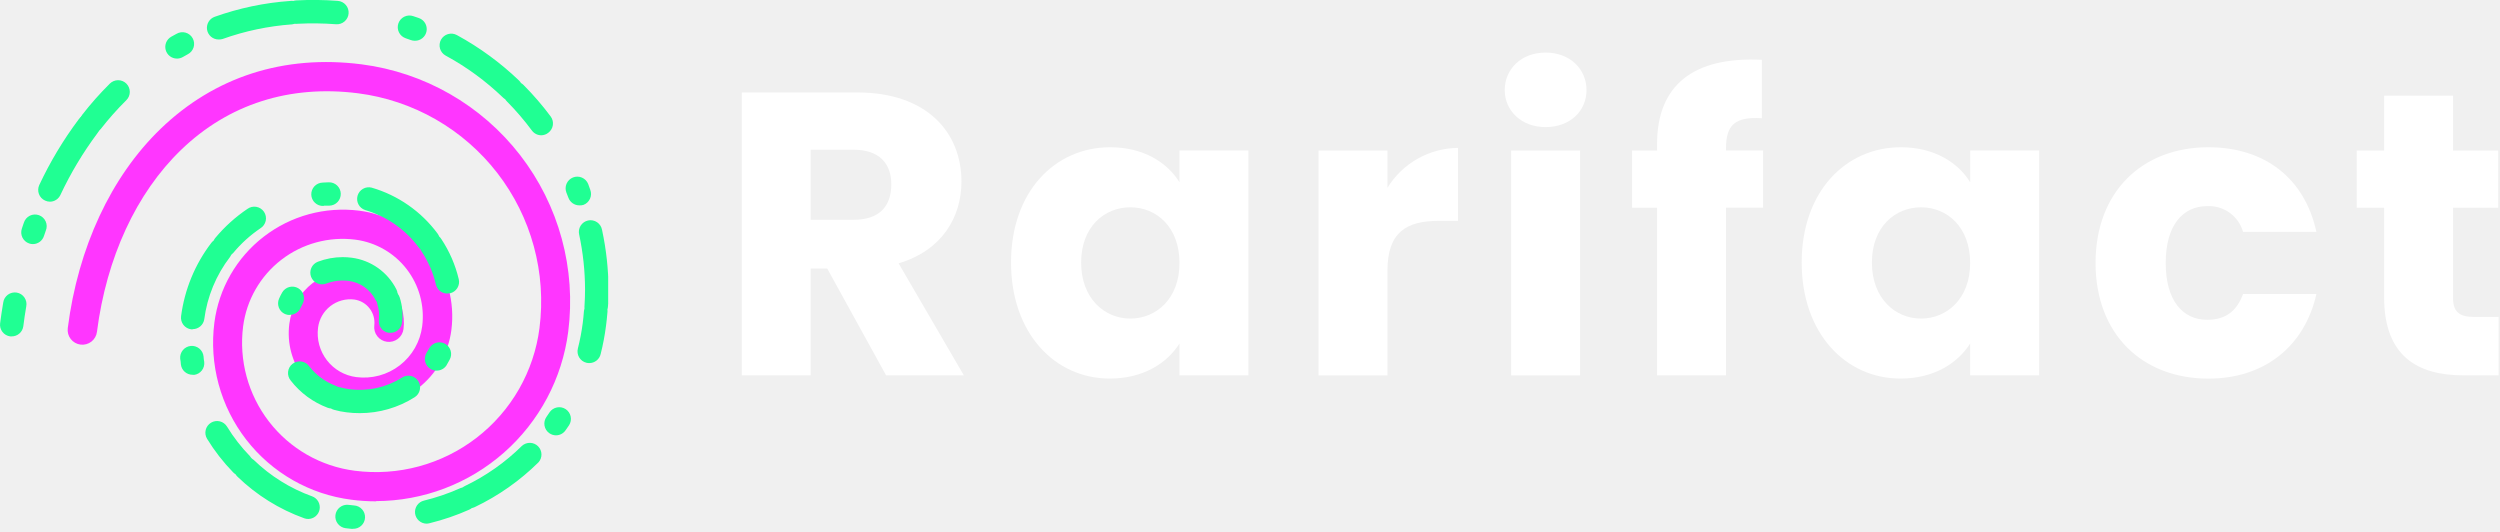
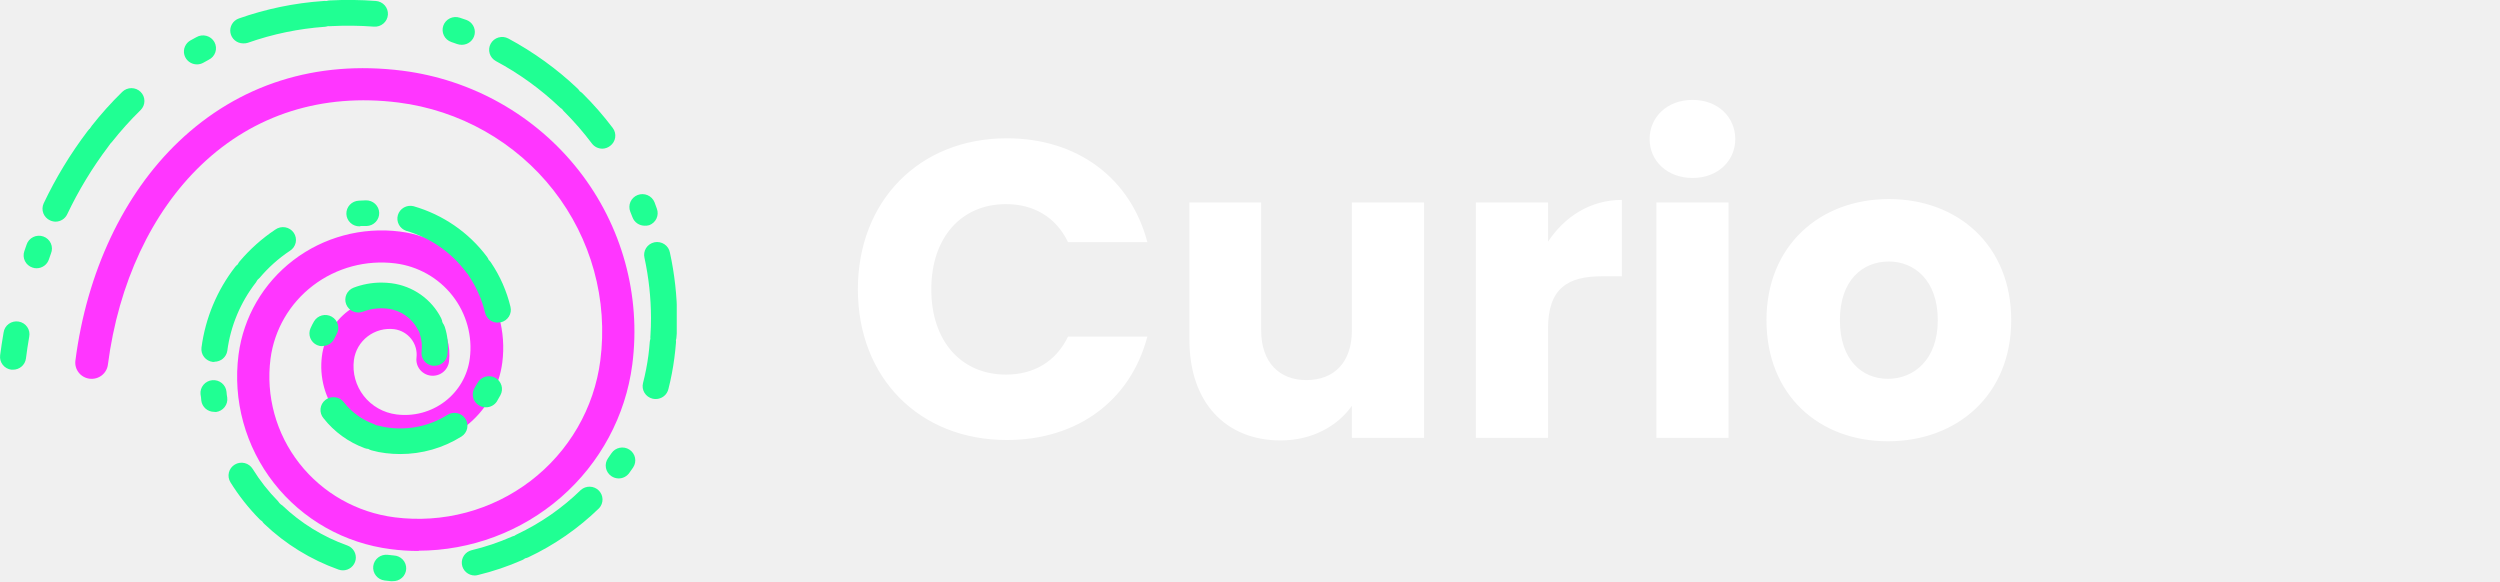
- <svg xmlns="http://www.w3.org/2000/svg" width="428" height="91" viewBox="0 0 428 91" fill="none">
-   <g clip-path="url(#clip0_115_19)">
-     <path d="M146.8 15.83C158.67 15.83 164.6 22.66 164.6 31.08C164.6 37.15 161.29 42.88 153.84 45.08L165.01 64.26H151.7L141.62 45.97H138.79V64.26H127V15.83H146.8ZM146.11 25.63H138.79V37.63H146.11C150.52 37.63 152.59 35.36 152.59 31.56C152.59 27.97 150.52 25.63 146.11 25.63V25.63Z" fill="white" />
-     <path d="M190.06 25.21C195.79 25.21 199.86 27.84 201.93 31.21V25.76H213.73V64.26H201.93V58.81C199.79 62.19 195.72 64.81 189.99 64.81C180.61 64.81 173.09 57.08 173.09 44.94C173.09 32.8 180.61 25.21 190.06 25.21ZM193.51 35.49C189.09 35.49 185.09 38.81 185.09 44.95C185.09 51.09 189.09 54.54 193.51 54.54C197.93 54.54 201.93 51.16 201.93 45.02C201.93 38.88 198 35.49 193.51 35.49Z" fill="white" />
-     <path d="M237.53 64.27H225.73V25.77H237.53V32.15C238.802 30.083 240.577 28.372 242.689 27.178C244.802 25.983 247.183 25.344 249.61 25.32V37.81H246.36C240.77 37.81 237.53 39.74 237.53 46.37V64.27Z" fill="white" />
-     <path d="M257.61 15.42C257.61 11.83 260.44 9 264.61 9C268.78 9 271.61 11.83 271.61 15.42C271.61 19.01 268.78 21.76 264.61 21.76C260.44 21.76 257.61 18.94 257.61 15.42ZM258.71 25.77H270.51V64.27H258.71V25.77Z" fill="white" />
-     <path d="M283.69 35.56H279.41V25.77H283.69V24.66C283.69 14.59 289.9 9.66 301.63 10.24V20.24C297.08 19.96 295.49 21.34 295.49 25.41V25.76H301.84V35.55H295.49V64.26H283.69V35.56Z" fill="white" />
-     <path d="M325.43 25.21C331.16 25.21 335.23 27.84 337.3 31.21V25.76H349.1V64.26H337.29V58.81C335.15 62.19 331.08 64.81 325.36 64.81C315.97 64.81 308.45 57.08 308.45 44.94C308.45 32.8 315.98 25.21 325.43 25.21ZM328.88 35.49C324.47 35.49 320.47 38.81 320.47 44.95C320.47 51.09 324.47 54.54 328.88 54.54C333.29 54.54 337.29 51.15 337.29 45.02C337.29 38.89 333.37 35.49 328.88 35.49Z" fill="white" />
-     <path d="M378.08 25.21C387.74 25.21 394.57 30.53 396.57 39.7H384.01C383.636 38.379 382.826 37.224 381.71 36.422C380.595 35.621 379.241 35.222 377.87 35.29C373.66 35.29 370.77 38.6 370.77 45.02C370.77 51.44 373.66 54.75 377.87 54.75C381.12 54.75 382.98 53.16 384.01 50.33H396.57C394.57 59.23 387.74 64.82 378.08 64.82C366.76 64.82 358.76 57.23 358.76 45.02C358.76 32.81 366.76 25.21 378.08 25.21Z" fill="white" />
-     <path d="M408.16 35.56H403.47V25.77H408.16V16.38H419.96V25.77H427.69V35.56H419.96V51.02C419.96 53.3 420.96 54.26 423.55 54.26H427.76V64.26H421.76C413.76 64.26 408.16 60.88 408.16 50.87V35.56Z" fill="white" />
-   </g>
-   <g clip-path="url(#clip1_115_19)">
-     <path d="M64.42 85.83C62.989 85.831 61.559 85.737 60.14 85.55C56.611 85.099 53.205 83.958 50.116 82.191C47.028 80.423 44.318 78.065 42.142 75.251C39.965 72.436 38.364 69.22 37.43 65.787C36.497 62.353 36.248 58.769 36.7 55.24C37.456 49.411 40.492 44.12 45.142 40.526C49.793 36.933 55.679 35.33 61.51 36.07C66.305 36.688 70.658 39.184 73.614 43.008C76.571 46.833 77.889 51.674 77.28 56.47C77.029 58.436 76.394 60.333 75.41 62.052C74.426 63.772 73.112 65.281 71.545 66.493C69.977 67.705 68.186 68.596 66.273 69.116C64.361 69.635 62.365 69.772 60.4 69.52C58.763 69.311 57.183 68.782 55.75 67.962C54.318 67.143 53.06 66.049 52.051 64.743C51.041 63.437 50.299 61.945 49.867 60.352C49.434 58.76 49.32 57.097 49.53 55.46C49.705 54.085 50.15 52.758 50.839 51.554C51.527 50.351 52.446 49.295 53.543 48.447C54.64 47.599 55.893 46.976 57.231 46.613C58.569 46.249 59.965 46.153 61.34 46.33C63.686 46.644 65.814 47.87 67.262 49.742C68.711 51.613 69.364 53.98 69.08 56.33C69.039 56.658 68.933 56.975 68.769 57.263C68.605 57.55 68.386 57.803 68.125 58.005C67.864 58.208 67.565 58.358 67.246 58.445C66.927 58.533 66.593 58.556 66.265 58.515C65.937 58.474 65.62 58.368 65.332 58.204C65.045 58.04 64.793 57.821 64.59 57.56C64.387 57.299 64.237 57 64.15 56.681C64.062 56.361 64.039 56.028 64.08 55.7C64.2 54.663 63.909 53.62 63.27 52.794C62.631 51.968 61.694 51.425 60.66 51.28C59.2 51.099 57.727 51.503 56.563 52.404C55.399 53.305 54.64 54.63 54.45 56.09C54.324 57.076 54.393 58.078 54.654 59.037C54.915 59.997 55.362 60.895 55.971 61.682C56.579 62.468 57.336 63.127 58.199 63.621C59.062 64.115 60.014 64.434 61 64.56C62.314 64.73 63.648 64.638 64.926 64.292C66.204 63.945 67.401 63.35 68.449 62.54C69.497 61.73 70.374 60.721 71.032 59.572C71.689 58.422 72.113 57.154 72.28 55.84C72.722 52.358 71.765 48.843 69.618 46.067C67.471 43.29 64.311 41.479 60.83 41.03C56.315 40.458 51.756 41.7 48.155 44.483C44.554 47.267 42.204 51.366 41.62 55.88C40.881 61.69 42.478 67.556 46.061 72.19C49.645 76.823 54.92 79.844 60.73 80.59C64.411 81.065 68.15 80.811 71.733 79.84C75.316 78.869 78.672 77.201 81.61 74.932C84.548 72.663 87.009 69.838 88.854 66.616C90.698 63.395 91.89 59.842 92.36 56.16C92.959 51.481 92.63 46.73 91.393 42.178C90.156 37.626 88.034 33.362 85.149 29.63C82.264 25.898 78.672 22.771 74.578 20.427C70.484 18.083 65.969 16.569 61.29 15.97C49.59 14.48 39.11 17.83 31 25.66C23.33 33.06 18.22 44.13 16.6 56.81C16.559 57.138 16.453 57.455 16.289 57.743C16.125 58.03 15.906 58.283 15.645 58.486C15.384 58.688 15.085 58.838 14.766 58.925C14.447 59.013 14.113 59.036 13.785 58.995C13.457 58.954 13.14 58.848 12.852 58.684C12.565 58.52 12.312 58.301 12.11 58.04C11.907 57.779 11.757 57.48 11.67 57.161C11.582 56.842 11.559 56.508 11.6 56.18C13.36 42.37 19.01 30.25 27.48 22.07C36.73 13.14 48.62 9.32 61.88 11.01C72.644 12.389 82.42 17.986 89.058 26.571C95.697 35.156 98.654 46.025 97.28 56.79C96.247 64.792 92.34 72.145 86.287 77.481C80.234 82.816 72.449 85.769 64.38 85.79L64.42 85.83Z" fill="#FF36FF" />
-     <path d="M2.01 57.59H1.75C1.489 57.557 1.238 57.472 1.01 57.342C0.782 57.211 0.581 57.037 0.421 56.829C0.26 56.621 0.142 56.383 0.073 56.129C0.004 55.876 -0.014 55.611 0.02 55.35C0.17 54.17 0.35 52.97 0.55 51.81C0.584 51.542 0.672 51.285 0.808 51.052C0.945 50.819 1.127 50.617 1.343 50.456C1.56 50.296 1.807 50.181 2.069 50.118C2.331 50.055 2.604 50.046 2.869 50.092C3.135 50.137 3.389 50.235 3.616 50.381C3.843 50.527 4.038 50.717 4.189 50.94C4.34 51.163 4.445 51.415 4.497 51.679C4.549 51.944 4.546 52.216 4.49 52.48C4.3 53.59 4.13 54.73 3.99 55.86C3.925 56.339 3.688 56.778 3.324 57.096C2.96 57.414 2.494 57.59 2.01 57.59Z" fill="#20FF93" />
-     <path d="M5.64 41.79C5.418 41.793 5.198 41.756 4.99 41.68C4.741 41.596 4.511 41.463 4.314 41.289C4.116 41.116 3.954 40.905 3.838 40.669C3.722 40.433 3.654 40.177 3.637 39.914C3.62 39.652 3.655 39.389 3.74 39.14C3.85 38.82 3.96 38.51 4.08 38.14C4.159 37.881 4.289 37.64 4.464 37.433C4.639 37.225 4.854 37.056 5.096 36.934C5.338 36.812 5.602 36.741 5.873 36.725C6.143 36.708 6.414 36.747 6.67 36.839C6.925 36.93 7.159 37.073 7.357 37.258C7.555 37.442 7.714 37.665 7.823 37.913C7.933 38.161 7.991 38.429 7.994 38.7C7.997 38.971 7.944 39.24 7.84 39.49L7.53 40.39C7.403 40.793 7.152 41.146 6.813 41.397C6.473 41.649 6.063 41.786 5.64 41.79V41.79ZM8.57 34.53C8.276 34.53 7.986 34.465 7.72 34.34C7.479 34.232 7.261 34.077 7.08 33.885C6.899 33.692 6.758 33.466 6.665 33.218C6.572 32.971 6.529 32.708 6.539 32.444C6.548 32.18 6.61 31.92 6.72 31.68C8.581 27.71 10.843 23.94 13.47 20.43C13.62 20.202 13.816 20.006 14.044 19.857C14.273 19.707 14.529 19.605 14.799 19.558C15.068 19.512 15.344 19.521 15.61 19.585C15.875 19.649 16.125 19.767 16.343 19.931C16.562 20.095 16.744 20.302 16.879 20.54C17.015 20.777 17.099 21.04 17.129 21.312C17.159 21.584 17.133 21.858 17.052 22.119C16.971 22.381 16.838 22.622 16.66 22.83C14.203 26.124 12.085 29.659 10.34 33.38C10.182 33.718 9.932 34.004 9.619 34.208C9.306 34.411 8.943 34.522 8.57 34.53Z" fill="#20FF93" />
-     <path d="M60.4 90.54H60.18L59.18 90.43C58.65 90.365 58.167 90.092 57.838 89.671C57.508 89.25 57.36 88.715 57.425 88.185C57.49 87.654 57.763 87.172 58.184 86.843C58.605 86.513 59.14 86.365 59.67 86.43L60.59 86.53C61.12 86.555 61.619 86.79 61.977 87.183C62.334 87.576 62.52 88.094 62.495 88.625C62.47 89.155 62.235 89.654 61.842 90.011C61.449 90.369 60.931 90.555 60.4 90.53V90.54ZM73.03 89.65C72.543 89.646 72.075 89.465 71.712 89.14C71.35 88.816 71.118 88.37 71.06 87.887C71.003 87.404 71.123 86.916 71.399 86.515C71.675 86.115 72.088 85.828 72.56 85.71C74.665 85.199 76.72 84.499 78.7 83.62C78.84 83.551 78.987 83.5 79.14 83.47C79.265 83.376 79.399 83.296 79.54 83.23C83.175 81.493 86.494 79.161 89.36 76.33C89.741 75.986 90.24 75.802 90.753 75.815C91.266 75.829 91.755 76.039 92.117 76.403C92.48 76.766 92.688 77.255 92.7 77.769C92.712 78.282 92.525 78.78 92.18 79.16C88.996 82.304 85.308 84.893 81.27 86.82C81.113 86.891 80.949 86.945 80.78 86.98C80.646 87.089 80.498 87.179 80.34 87.25C78.141 88.229 75.859 89.008 73.52 89.58C73.36 89.624 73.196 89.647 73.03 89.65V89.65ZM52.77 88.85C52.538 88.848 52.309 88.808 52.09 88.73C47.819 87.193 43.923 84.766 40.66 81.61C40.531 81.49 40.42 81.352 40.33 81.2C40.18 81.107 40.043 80.997 39.92 80.87C38.221 79.126 36.721 77.197 35.45 75.12C35.174 74.666 35.09 74.122 35.216 73.606C35.341 73.091 35.667 72.646 36.12 72.37C36.574 72.094 37.118 72.01 37.634 72.135C38.15 72.261 38.594 72.587 38.87 73.04C39.984 74.865 41.299 76.558 42.79 78.09C42.947 78.353 43.167 78.573 43.43 78.73C46.284 81.495 49.693 83.621 53.43 84.97C53.872 85.13 54.243 85.441 54.479 85.848C54.714 86.255 54.799 86.732 54.718 87.195C54.637 87.658 54.395 88.078 54.035 88.381C53.675 88.683 53.22 88.849 52.75 88.85H52.77ZM95.18 74.53C94.771 74.526 94.373 74.397 94.04 74.16C93.607 73.856 93.313 73.392 93.221 72.871C93.129 72.35 93.248 71.814 93.55 71.38L94.07 70.61C94.363 70.167 94.82 69.859 95.341 69.753C95.861 69.647 96.402 69.752 96.845 70.045C97.288 70.338 97.596 70.795 97.702 71.316C97.808 71.836 97.703 72.377 97.41 72.82C97.22 73.11 97.02 73.39 96.82 73.67C96.636 73.935 96.391 74.151 96.106 74.301C95.82 74.451 95.503 74.529 95.18 74.53V74.53ZM61.58 70.73C60.828 70.733 60.076 70.686 59.33 70.59C58.603 70.504 57.884 70.36 57.18 70.16C56.996 70.11 56.821 70.033 56.66 69.93C56.468 69.92 56.279 69.879 56.1 69.81C53.603 68.877 51.414 67.267 49.78 65.16C49.606 64.954 49.475 64.716 49.395 64.459C49.316 64.201 49.289 63.93 49.316 63.662C49.344 63.394 49.425 63.135 49.555 62.899C49.686 62.663 49.862 62.456 50.075 62.29C50.287 62.124 50.531 62.003 50.791 61.934C51.051 61.865 51.323 61.849 51.59 61.887C51.856 61.925 52.113 62.017 52.343 62.157C52.573 62.296 52.773 62.481 52.93 62.7C54.113 64.226 55.7 65.389 57.51 66.06C57.638 66.11 57.762 66.17 57.88 66.24C58.019 66.253 58.156 66.28 58.29 66.32C58.798 66.465 59.316 66.568 59.84 66.63C62.982 67.039 66.167 66.331 68.84 64.63C69.287 64.344 69.829 64.246 70.348 64.36C70.867 64.473 71.319 64.788 71.605 65.235C71.892 65.682 71.989 66.224 71.875 66.743C71.762 67.261 71.447 67.713 71 68C68.184 69.788 64.916 70.735 61.58 70.73ZM32.97 64.16C32.48 64.164 32.006 63.988 31.637 63.665C31.269 63.343 31.031 62.896 30.97 62.41C30.97 62.07 30.89 61.72 30.85 61.41C30.801 60.88 30.965 60.351 31.305 59.942C31.645 59.532 32.135 59.274 32.665 59.225C33.196 59.176 33.724 59.34 34.133 59.68C34.543 60.02 34.801 60.51 34.85 61.04C34.85 61.34 34.92 61.64 34.96 61.94C34.994 62.201 34.976 62.465 34.907 62.719C34.838 62.973 34.72 63.211 34.559 63.419C34.399 63.627 34.199 63.801 33.971 63.932C33.742 64.062 33.491 64.147 33.23 64.18L32.97 64.16ZM74.73 63.45C74.355 63.448 73.987 63.341 73.67 63.14C73.447 63 73.254 62.818 73.102 62.604C72.95 62.389 72.841 62.147 72.783 61.891C72.724 61.634 72.717 61.369 72.761 61.11C72.805 60.85 72.9 60.602 73.04 60.38C73.19 60.14 73.33 59.9 73.47 59.65C73.596 59.419 73.765 59.215 73.97 59.049C74.174 58.884 74.409 58.76 74.661 58.685C74.913 58.61 75.177 58.586 75.439 58.614C75.7 58.641 75.954 58.719 76.185 58.845C76.416 58.97 76.62 59.14 76.786 59.344C76.951 59.549 77.075 59.784 77.15 60.036C77.225 60.288 77.249 60.552 77.222 60.814C77.194 61.075 77.115 61.329 76.99 61.56C76.81 61.88 76.62 62.2 76.43 62.56C76.244 62.839 75.991 63.067 75.694 63.222C75.397 63.378 75.065 63.456 74.73 63.45ZM100.87 62.16C100.705 62.16 100.54 62.14 100.38 62.1C100.125 62.036 99.886 61.922 99.675 61.765C99.464 61.608 99.286 61.411 99.151 61.185C99.017 60.96 98.928 60.71 98.89 60.45C98.852 60.19 98.866 59.925 98.93 59.67C99.293 58.245 99.57 56.799 99.76 55.34C99.847 54.673 99.917 53.973 99.97 53.24C99.988 53.084 100.022 52.93 100.07 52.78C100.05 52.624 100.05 52.466 100.07 52.31C100.13 51.38 100.16 50.44 100.16 49.51C100.148 46.377 99.813 43.254 99.16 40.19C99.094 39.929 99.082 39.658 99.123 39.392C99.165 39.126 99.26 38.871 99.402 38.643C99.544 38.415 99.731 38.218 99.951 38.063C100.172 37.909 100.421 37.8 100.684 37.744C100.947 37.688 101.219 37.686 101.483 37.738C101.747 37.789 101.998 37.894 102.221 38.045C102.443 38.196 102.634 38.39 102.779 38.616C102.925 38.842 103.024 39.095 103.07 39.36C103.788 42.686 104.16 46.077 104.18 49.48C104.18 50.48 104.18 51.48 104.08 52.48C104.071 52.653 104.041 52.824 103.99 52.99C104.015 53.159 104.015 53.331 103.99 53.5C103.93 54.26 103.85 55.02 103.75 55.78C103.543 57.4 103.239 59.006 102.84 60.59C102.742 61.038 102.492 61.438 102.133 61.724C101.775 62.01 101.329 62.164 100.87 62.16V62.16ZM32.99 56.38H32.73C32.469 56.347 32.218 56.262 31.99 56.132C31.762 56.001 31.561 55.827 31.401 55.619C31.24 55.41 31.122 55.173 31.053 54.919C30.985 54.665 30.966 54.401 31 54.14C31.598 49.559 33.391 45.217 36.2 41.55C36.312 41.412 36.439 41.288 36.58 41.18C36.654 41.013 36.752 40.858 36.87 40.72C38.455 38.821 40.3 37.154 42.35 35.77C42.567 35.61 42.814 35.495 43.076 35.433C43.338 35.371 43.61 35.363 43.876 35.408C44.142 35.454 44.395 35.553 44.622 35.699C44.848 35.845 45.043 36.035 45.194 36.259C45.345 36.482 45.449 36.733 45.501 36.998C45.552 37.262 45.549 37.534 45.493 37.798C45.437 38.061 45.328 38.311 45.172 38.531C45.017 38.751 44.819 38.938 44.59 39.08C42.848 40.256 41.283 41.673 39.94 43.29C39.84 43.403 39.73 43.507 39.61 43.6C39.545 43.736 39.468 43.867 39.38 43.99C36.996 47.096 35.475 50.777 34.97 54.66C34.896 55.132 34.656 55.561 34.293 55.871C33.93 56.181 33.468 56.351 32.99 56.35V56.38ZM49.59 53.93C49.311 53.93 49.035 53.873 48.78 53.76C48.298 53.542 47.922 53.141 47.735 52.647C47.547 52.152 47.564 51.603 47.78 51.12C47.937 50.76 48.114 50.41 48.31 50.07C48.441 49.842 48.616 49.642 48.825 49.482C49.033 49.322 49.271 49.204 49.525 49.136C49.779 49.068 50.044 49.05 50.305 49.084C50.566 49.118 50.817 49.204 51.045 49.335C51.273 49.466 51.473 49.641 51.633 49.85C51.793 50.058 51.911 50.296 51.979 50.55C52.047 50.804 52.065 51.069 52.031 51.33C51.997 51.591 51.911 51.842 51.78 52.07C51.66 52.29 51.54 52.53 51.43 52.77C51.264 53.115 51.002 53.404 50.676 53.605C50.35 53.805 49.973 53.907 49.59 53.9V53.93ZM66.08 52.45C65.709 52.451 65.345 52.348 65.029 52.154C64.713 51.96 64.457 51.681 64.29 51.35C63.85 50.473 63.202 49.717 62.401 49.148C61.601 48.58 60.673 48.216 59.7 48.09C58.398 47.921 57.075 48.079 55.85 48.55C55.605 48.645 55.343 48.69 55.08 48.683C54.817 48.676 54.557 48.618 54.317 48.511C54.077 48.405 53.859 48.252 53.678 48.061C53.497 47.87 53.355 47.645 53.26 47.4C53.166 47.154 53.12 46.893 53.127 46.63C53.134 46.367 53.192 46.107 53.299 45.867C53.406 45.626 53.559 45.409 53.749 45.228C53.94 45.047 54.164 44.904 54.41 44.81C55.774 44.289 57.221 44.021 58.68 44.02C59.192 44.023 59.703 44.056 60.21 44.12C61.835 44.33 63.383 44.936 64.719 45.884C66.054 46.833 67.137 48.095 67.87 49.56C68.106 50.035 68.144 50.584 67.975 51.086C67.806 51.589 67.445 52.004 66.97 52.24C66.692 52.371 66.387 52.432 66.08 52.42V52.45ZM76.63 50.26C76.171 50.272 75.721 50.126 75.356 49.845C74.992 49.565 74.736 49.167 74.63 48.72C74.161 46.718 73.342 44.816 72.21 43.1C72.121 42.981 72.05 42.85 72 42.71C71.888 42.612 71.787 42.501 71.7 42.38C69.422 39.292 66.193 37.037 62.51 35.96C62.019 35.798 61.609 35.451 61.368 34.994C61.126 34.536 61.072 34.002 61.215 33.505C61.359 33.008 61.69 32.586 62.138 32.328C62.587 32.069 63.118 31.995 63.62 32.12C68.153 33.44 72.126 36.212 74.93 40.01C75.036 40.159 75.124 40.32 75.19 40.49C75.325 40.61 75.442 40.748 75.54 40.9C76.94 43.005 77.956 45.341 78.54 47.8C78.601 48.056 78.611 48.322 78.569 48.581C78.527 48.841 78.434 49.09 78.296 49.314C78.157 49.538 77.976 49.733 77.762 49.886C77.548 50.04 77.306 50.15 77.05 50.21C76.911 50.228 76.77 50.235 76.63 50.23V50.26ZM55.36 35.26C55.097 35.269 54.836 35.227 54.589 35.135C54.343 35.042 54.118 34.903 53.925 34.724C53.733 34.544 53.578 34.329 53.469 34.09C53.36 33.851 53.299 33.593 53.29 33.33C53.281 33.067 53.324 32.805 53.416 32.559C53.508 32.313 53.647 32.087 53.826 31.895C54.006 31.703 54.221 31.548 54.46 31.439C54.699 31.33 54.958 31.269 55.22 31.26L56.28 31.21C56.543 31.202 56.804 31.246 57.05 31.339C57.296 31.433 57.521 31.573 57.712 31.753C57.903 31.933 58.057 32.15 58.165 32.389C58.273 32.629 58.332 32.887 58.34 33.15C58.348 33.413 58.304 33.674 58.211 33.92C58.118 34.166 57.977 34.391 57.797 34.582C57.617 34.773 57.401 34.927 57.161 35.035C56.921 35.142 56.663 35.202 56.4 35.21H55.5L55.36 35.26ZM99.18 35.16C98.772 35.158 98.374 35.032 98.04 34.798C97.706 34.564 97.451 34.233 97.31 33.85C97.2 33.56 97.09 33.27 96.97 32.98C96.775 32.485 96.785 31.933 96.997 31.446C97.209 30.958 97.606 30.575 98.1 30.38C98.595 30.185 99.147 30.195 99.634 30.407C100.122 30.618 100.505 31.015 100.7 31.51L101.06 32.51C101.244 33.007 101.224 33.557 101.002 34.039C100.781 34.521 100.377 34.896 99.88 35.08C99.653 35.145 99.416 35.172 99.18 35.16V35.16ZM92.67 23.16C92.36 23.16 92.053 23.088 91.776 22.949C91.498 22.81 91.256 22.608 91.07 22.36C89.761 20.593 88.328 18.922 86.78 17.36C86.663 17.247 86.562 17.12 86.48 16.98C86.344 16.905 86.22 16.81 86.11 16.7C83.177 13.878 79.877 11.463 76.3 9.52C76.069 9.395 75.865 9.225 75.699 9.021C75.534 8.816 75.41 8.581 75.335 8.329C75.261 8.077 75.236 7.813 75.264 7.551C75.291 7.29 75.37 7.036 75.495 6.805C75.621 6.574 75.79 6.37 75.995 6.204C76.199 6.039 76.434 5.915 76.686 5.84C76.938 5.765 77.202 5.741 77.464 5.768C77.725 5.796 77.979 5.875 78.21 6C82.098 8.117 85.687 10.744 88.88 13.81C89.004 13.933 89.111 14.07 89.2 14.22C89.35 14.305 89.487 14.409 89.61 14.53C91.29 16.217 92.847 18.021 94.27 19.93C94.428 20.14 94.542 20.379 94.608 20.634C94.673 20.888 94.687 21.153 94.65 21.413C94.613 21.673 94.525 21.923 94.391 22.149C94.257 22.375 94.08 22.572 93.87 22.73C93.539 22.992 93.133 23.143 92.71 23.16H92.67ZM15.67 22.85C15.225 22.851 14.792 22.703 14.44 22.43C14.233 22.268 14.06 22.067 13.931 21.838C13.802 21.609 13.719 21.356 13.688 21.095C13.656 20.834 13.676 20.57 13.747 20.317C13.818 20.064 13.938 19.827 14.1 19.62C15.553 17.75 17.127 15.976 18.81 14.31C18.997 14.125 19.218 13.978 19.461 13.879C19.704 13.779 19.964 13.728 20.227 13.729C20.49 13.73 20.75 13.782 20.992 13.884C21.235 13.985 21.455 14.133 21.64 14.32C21.825 14.506 21.972 14.728 22.072 14.971C22.171 15.214 22.222 15.474 22.221 15.737C22.22 16 22.168 16.26 22.066 16.502C21.965 16.745 21.817 16.965 21.63 17.15C20.067 18.699 18.604 20.345 17.25 22.08C17.066 22.316 16.831 22.508 16.563 22.641C16.294 22.775 16 22.846 15.7 22.85H15.67ZM30.31 10.03C29.867 10.033 29.436 9.889 29.084 9.621C28.732 9.352 28.478 8.974 28.364 8.547C28.25 8.119 28.28 7.665 28.452 7.257C28.623 6.848 28.925 6.508 29.31 6.29L30.2 5.8C30.431 5.66 30.689 5.569 30.956 5.532C31.224 5.494 31.496 5.511 31.757 5.582C32.017 5.653 32.261 5.775 32.473 5.943C32.685 6.11 32.861 6.319 32.99 6.556C33.119 6.794 33.199 7.055 33.224 7.324C33.25 7.593 33.221 7.864 33.139 8.121C33.056 8.379 32.923 8.617 32.746 8.821C32.569 9.025 32.353 9.192 32.11 9.31L31.29 9.77C31 9.934 30.674 10.024 30.34 10.03H30.31ZM71.02 6.98C70.785 6.979 70.552 6.939 70.33 6.86L69.45 6.55C68.948 6.379 68.534 6.015 68.299 5.539C68.065 5.062 68.029 4.513 68.2 4.01C68.371 3.507 68.735 3.093 69.211 2.859C69.688 2.624 70.237 2.589 70.74 2.76L71.74 3.1C72.183 3.261 72.555 3.572 72.79 3.98C73.025 4.388 73.109 4.866 73.027 5.33C72.945 5.794 72.701 6.214 72.339 6.515C71.978 6.817 71.521 6.982 71.05 6.98H71.02ZM37.41 6.76C36.941 6.757 36.487 6.589 36.129 6.286C35.771 5.982 35.531 5.563 35.452 5.1C35.372 4.638 35.457 4.162 35.693 3.756C35.928 3.35 36.299 3.04 36.74 2.88C40.919 1.386 45.283 0.471 49.71 0.16C49.879 0.135 50.051 0.135 50.22 0.16C50.383 0.11 50.55 0.08 50.72 0.07C53.089 -0.058 55.464 -0.031 57.83 0.15C58.093 0.17 58.349 0.241 58.584 0.36C58.819 0.478 59.029 0.642 59.2 0.842C59.372 1.041 59.503 1.273 59.585 1.523C59.668 1.773 59.7 2.037 59.68 2.3C59.66 2.563 59.589 2.819 59.471 3.054C59.352 3.289 59.188 3.498 58.988 3.67C58.789 3.842 58.557 3.973 58.307 4.055C58.057 4.137 57.793 4.17 57.53 4.15C55.341 3.984 53.143 3.957 50.95 4.07C50.791 4.09 50.63 4.09 50.47 4.07C50.321 4.119 50.166 4.152 50.01 4.17C45.952 4.462 41.952 5.303 38.12 6.67C37.9 6.739 37.67 6.769 37.44 6.76H37.41Z" fill="#20FF93" />
-     <path d="M66.85 56.98H66.59C66.329 56.947 66.078 56.862 65.85 56.732C65.621 56.601 65.421 56.427 65.261 56.219C65.1 56.011 64.982 55.773 64.913 55.519C64.844 55.265 64.826 55.001 64.86 54.74C64.97 53.869 64.888 52.985 64.62 52.15C64.457 51.645 64.501 51.095 64.743 50.623C64.985 50.15 65.405 49.793 65.91 49.63C66.415 49.467 66.965 49.511 67.437 49.753C67.91 49.995 68.267 50.415 68.43 50.92C68.882 52.316 69.019 53.795 68.83 55.25C68.765 55.729 68.528 56.168 68.164 56.486C67.8 56.804 67.333 56.98 66.85 56.98Z" fill="#20FF93" />
+ <svg xmlns="http://www.w3.org/2000/svg" width="314" height="73" viewBox="0 0 314 73" fill="none">
+   <path d="M107.749 36.344C107.749 47.474 115.487 55.265 126.458 55.265C135.309 55.265 141.987 50.336 144.107 42.28H134.143C132.606 45.46 129.797 47.05 126.352 47.05C120.787 47.05 116.971 42.916 116.971 36.344C116.971 29.772 120.787 25.638 126.352 25.638C129.797 25.638 132.606 27.228 134.143 30.408H144.107C141.987 22.352 135.309 17.37 126.458 17.37C115.487 17.37 107.749 25.214 107.749 36.344ZM178.86 25.426H169.797V41.485C169.797 45.513 167.571 47.739 164.073 47.739C160.681 47.739 158.402 45.513 158.402 41.485V25.426H149.392V42.704C149.392 50.601 154.003 55.318 160.84 55.318C164.815 55.318 167.995 53.516 169.797 50.972V55H178.86V25.426ZM194.433 41.273C194.433 36.185 196.924 34.701 201.217 34.701H203.708V25.108C199.733 25.108 196.5 27.228 194.433 30.355V25.426H185.37V55H194.433V41.273ZM208.04 55H217.103V25.426H208.04V55ZM212.598 22.352C215.778 22.352 217.951 20.179 217.951 17.476C217.951 14.72 215.778 12.547 212.598 12.547C209.365 12.547 207.192 14.72 207.192 17.476C207.192 20.179 209.365 22.352 212.598 22.352ZM252.609 40.213C252.609 30.832 245.931 25.002 237.239 25.002C228.6 25.002 221.869 30.832 221.869 40.213C221.869 49.594 228.441 55.424 237.133 55.424C245.825 55.424 252.609 49.594 252.609 40.213ZM231.091 40.213C231.091 35.178 233.953 32.846 237.239 32.846C240.419 32.846 243.387 35.178 243.387 40.213C243.387 45.195 240.366 47.58 237.133 47.58C233.847 47.58 231.091 45.195 231.091 40.213Z" fill="white" />
+   <g clip-path="url(#clip0_121_9)">
+     <path d="M52.59 69.202C51.422 69.203 50.255 69.128 49.096 68.977C46.215 68.613 43.434 67.693 40.913 66.268C38.392 64.843 36.18 62.942 34.403 60.672C32.626 58.403 31.319 55.81 30.557 53.042C29.794 50.274 29.592 47.384 29.961 44.538C30.577 39.839 33.056 35.573 36.853 32.675C40.649 29.778 45.455 28.486 50.215 29.082C54.129 29.581 57.682 31.593 60.096 34.676C62.51 37.76 63.586 41.664 63.089 45.53C62.884 47.115 62.365 48.645 61.562 50.031C60.758 51.418 59.686 52.635 58.406 53.612C57.127 54.589 55.664 55.307 54.103 55.726C52.542 56.145 50.913 56.256 49.308 56.052C47.972 55.884 46.682 55.457 45.512 54.796C44.343 54.135 43.317 53.253 42.492 52.2C41.668 51.148 41.062 49.945 40.709 48.66C40.356 47.376 40.263 46.036 40.434 44.716C40.578 43.607 40.941 42.537 41.503 41.567C42.065 40.597 42.815 39.745 43.71 39.062C44.606 38.378 45.629 37.875 46.721 37.583C47.813 37.29 48.953 37.212 50.076 37.355C51.991 37.608 53.728 38.596 54.91 40.105C56.093 41.614 56.626 43.523 56.395 45.417C56.361 45.682 56.275 45.938 56.141 46.169C56.007 46.401 55.828 46.605 55.615 46.768C55.401 46.932 55.157 47.052 54.897 47.123C54.636 47.193 54.364 47.212 54.096 47.179C53.828 47.146 53.57 47.061 53.335 46.928C53.1 46.796 52.894 46.62 52.729 46.409C52.563 46.198 52.441 45.957 52.37 45.7C52.298 45.443 52.279 45.174 52.313 44.909C52.41 44.073 52.173 43.232 51.651 42.566C51.13 41.9 50.365 41.462 49.521 41.346C48.328 41.199 47.126 41.525 46.176 42.252C45.226 42.979 44.606 44.047 44.451 45.224C44.348 46.019 44.405 46.827 44.618 47.6C44.831 48.374 45.196 49.098 45.692 49.732C46.189 50.367 46.807 50.898 47.511 51.296C48.216 51.694 48.993 51.952 49.798 52.053C50.87 52.19 51.959 52.116 53.003 51.837C54.047 51.557 55.024 51.077 55.879 50.424C56.735 49.771 57.451 48.958 57.988 48.031C58.525 47.104 58.871 46.082 59.007 45.022C59.368 42.215 58.586 39.381 56.834 37.142C55.081 34.904 52.501 33.443 49.66 33.081C45.973 32.62 42.252 33.621 39.312 35.866C36.372 38.11 34.453 41.415 33.977 45.054C33.373 49.739 34.678 54.469 37.603 58.205C40.528 61.94 44.835 64.376 49.578 64.978C52.583 65.361 55.636 65.155 58.56 64.373C61.485 63.59 64.225 62.245 66.623 60.416C69.022 58.587 71.031 56.308 72.537 53.711C74.043 51.114 75.016 48.249 75.4 45.28C75.888 41.508 75.62 37.677 74.61 34.007C73.6 30.337 71.868 26.899 69.513 23.89C67.157 20.881 64.225 18.36 60.883 16.47C57.541 14.58 53.855 13.359 50.035 12.876C40.483 11.675 31.928 14.376 25.307 20.689C19.046 26.655 14.874 35.581 13.552 45.804C13.518 46.069 13.432 46.325 13.298 46.556C13.164 46.788 12.985 46.992 12.772 47.155C12.559 47.319 12.315 47.439 12.054 47.51C11.794 47.58 11.521 47.599 11.254 47.566C10.986 47.533 10.727 47.448 10.492 47.315C10.257 47.183 10.051 47.007 9.886 46.796C9.72 46.585 9.598 46.344 9.527 46.087C9.455 45.83 9.436 45.561 9.47 45.296C10.907 34.162 15.519 24.39 22.434 17.794C29.985 10.594 39.692 7.514 50.517 8.877C59.304 9.989 67.285 14.502 72.704 21.423C78.123 28.345 80.537 37.109 79.416 45.788C78.572 52.24 75.383 58.169 70.442 62.471C65.5 66.772 59.144 69.153 52.558 69.17L52.59 69.202Z" fill="#FF36FF" />
+     <path d="M1.641 46.433H1.429C1.216 46.406 1.01 46.338 0.824 46.233C0.638 46.128 0.475 45.987 0.343 45.819C0.212 45.652 0.116 45.46 0.06 45.255C0.004 45.051 -0.011 44.837 0.016 44.627C0.139 43.676 0.286 42.708 0.449 41.773C0.477 41.557 0.549 41.349 0.66 41.162C0.771 40.974 0.92 40.811 1.097 40.682C1.273 40.552 1.475 40.459 1.689 40.409C1.903 40.358 2.125 40.351 2.342 40.388C2.559 40.424 2.767 40.503 2.952 40.621C3.137 40.739 3.296 40.892 3.42 41.072C3.543 41.252 3.629 41.454 3.671 41.668C3.713 41.881 3.711 42.101 3.666 42.313C3.51 43.208 3.372 44.127 3.257 45.038C3.204 45.425 3.011 45.779 2.714 46.035C2.417 46.291 2.036 46.433 1.641 46.433Z" fill="#20FF93" />
+     <path d="M4.604 33.694C4.423 33.697 4.243 33.667 4.074 33.605C3.87 33.537 3.683 33.43 3.521 33.29C3.36 33.151 3.228 32.981 3.133 32.791C3.039 32.6 2.983 32.394 2.969 32.182C2.955 31.97 2.984 31.758 3.053 31.558C3.143 31.299 3.233 31.05 3.331 30.751C3.395 30.542 3.502 30.348 3.644 30.181C3.787 30.014 3.962 29.877 4.16 29.779C4.358 29.681 4.573 29.623 4.794 29.61C5.015 29.597 5.236 29.628 5.445 29.702C5.653 29.776 5.844 29.891 6.006 30.04C6.168 30.189 6.297 30.369 6.387 30.569C6.476 30.768 6.523 30.984 6.526 31.203C6.528 31.421 6.485 31.638 6.4 31.84L6.147 32.565C6.044 32.89 5.839 33.175 5.561 33.377C5.284 33.58 4.949 33.691 4.604 33.694V33.694ZM6.996 27.841C6.756 27.84 6.519 27.788 6.302 27.687C6.105 27.6 5.928 27.476 5.78 27.32C5.632 27.165 5.517 26.983 5.441 26.783C5.365 26.584 5.33 26.372 5.338 26.159C5.346 25.946 5.396 25.736 5.486 25.543C7.005 22.342 8.851 19.302 10.996 16.472C11.119 16.288 11.278 16.131 11.465 16.01C11.652 15.889 11.861 15.807 12.081 15.77C12.301 15.732 12.526 15.739 12.743 15.791C12.96 15.842 13.164 15.937 13.342 16.07C13.52 16.202 13.669 16.369 13.78 16.561C13.89 16.752 13.959 16.964 13.984 17.183C14.008 17.402 13.986 17.624 13.92 17.834C13.854 18.045 13.746 18.24 13.601 18.407C11.595 21.063 9.866 23.913 8.441 26.913C8.312 27.186 8.108 27.417 7.853 27.581C7.597 27.744 7.301 27.834 6.996 27.841Z" fill="#20FF93" />
+     <path d="M49.308 73H49.129L48.312 72.911C47.88 72.859 47.485 72.639 47.217 72.299C46.948 71.96 46.827 71.529 46.88 71.101C46.933 70.674 47.156 70.284 47.499 70.019C47.843 69.754 48.279 69.634 48.712 69.686L49.464 69.767C49.897 69.787 50.304 69.977 50.595 70.293C50.887 70.61 51.039 71.028 51.019 71.456C50.998 71.884 50.806 72.286 50.486 72.574C50.165 72.862 49.742 73.012 49.308 72.992V73ZM59.619 72.282C59.222 72.279 58.839 72.133 58.543 71.871C58.247 71.61 58.058 71.251 58.011 70.861C57.964 70.471 58.062 70.078 58.288 69.755C58.513 69.432 58.85 69.201 59.236 69.106C60.954 68.694 62.632 68.13 64.248 67.421C64.362 67.365 64.483 67.324 64.607 67.3C64.709 67.224 64.818 67.159 64.934 67.106C67.901 65.706 70.611 63.825 72.95 61.543C73.261 61.265 73.669 61.117 74.088 61.128C74.507 61.139 74.905 61.308 75.201 61.602C75.497 61.895 75.667 62.289 75.677 62.703C75.686 63.117 75.535 63.518 75.253 63.825C72.653 66.359 69.643 68.447 66.346 70.001C66.218 70.058 66.084 70.101 65.946 70.13C65.836 70.217 65.716 70.29 65.587 70.347C63.791 71.136 61.928 71.765 60.019 72.226C59.889 72.261 59.754 72.28 59.619 72.282V72.282ZM43.08 71.637C42.89 71.636 42.703 71.603 42.524 71.541C39.038 70.301 35.857 68.344 33.193 65.8C33.088 65.703 32.998 65.592 32.924 65.469C32.802 65.395 32.689 65.305 32.589 65.203C31.202 63.797 29.978 62.242 28.94 60.567C28.715 60.202 28.646 59.763 28.749 59.347C28.851 58.931 29.117 58.572 29.487 58.35C29.857 58.128 30.302 58.06 30.723 58.161C31.144 58.262 31.507 58.525 31.732 58.89C32.641 60.361 33.715 61.727 34.932 62.962C35.06 63.174 35.24 63.352 35.455 63.478C37.785 65.707 40.567 67.422 43.618 68.509C43.979 68.638 44.282 68.889 44.474 69.217C44.667 69.545 44.736 69.93 44.67 70.303C44.603 70.677 44.406 71.015 44.112 71.259C43.819 71.503 43.447 71.637 43.063 71.637H43.08ZM77.702 60.092C77.368 60.088 77.043 59.984 76.771 59.793C76.418 59.548 76.177 59.174 76.102 58.754C76.027 58.334 76.124 57.902 76.371 57.552L76.796 56.931C77.035 56.574 77.408 56.325 77.833 56.24C78.257 56.154 78.699 56.239 79.061 56.475C79.422 56.712 79.674 57.08 79.761 57.5C79.847 57.919 79.761 58.356 79.522 58.713C79.367 58.947 79.204 59.172 79.04 59.398C78.891 59.612 78.69 59.786 78.457 59.907C78.224 60.028 77.965 60.091 77.702 60.092V60.092ZM50.272 57.028C49.658 57.03 49.044 56.992 48.435 56.915C47.842 56.846 47.255 56.73 46.68 56.568C46.529 56.528 46.386 56.465 46.255 56.383C46.099 56.375 45.944 56.342 45.798 56.286C43.759 55.533 41.973 54.235 40.639 52.537C40.496 52.371 40.389 52.179 40.324 51.971C40.259 51.764 40.237 51.545 40.26 51.329C40.282 51.113 40.349 50.904 40.455 50.714C40.562 50.524 40.706 50.357 40.879 50.223C41.052 50.089 41.251 49.992 41.464 49.936C41.676 49.88 41.898 49.867 42.116 49.898C42.334 49.929 42.543 50.002 42.731 50.115C42.919 50.228 43.082 50.377 43.21 50.553C44.176 51.783 45.471 52.722 46.949 53.262C47.054 53.303 47.155 53.351 47.251 53.407C47.365 53.418 47.477 53.44 47.586 53.472C48 53.589 48.423 53.672 48.851 53.722C51.416 54.052 54.017 53.481 56.199 52.109C56.563 51.879 57.006 51.8 57.429 51.892C57.853 51.983 58.222 52.237 58.456 52.597C58.69 52.958 58.769 53.395 58.676 53.813C58.584 54.231 58.327 54.596 57.962 54.827C55.663 56.268 52.995 57.032 50.272 57.028ZM26.916 51.73C26.516 51.734 26.129 51.592 25.828 51.332C25.527 51.072 25.333 50.711 25.283 50.319C25.283 50.045 25.218 49.763 25.185 49.513C25.145 49.086 25.278 48.66 25.556 48.329C25.834 47.999 26.233 47.791 26.666 47.752C27.1 47.712 27.531 47.844 27.865 48.118C28.2 48.393 28.41 48.787 28.45 49.215C28.45 49.457 28.508 49.699 28.54 49.941C28.568 50.151 28.553 50.364 28.497 50.569C28.441 50.773 28.344 50.965 28.213 51.133C28.082 51.3 27.919 51.441 27.732 51.546C27.546 51.652 27.341 51.72 27.128 51.747L26.916 51.73ZM61.007 51.158C60.7 51.157 60.401 51.07 60.142 50.908C59.96 50.795 59.802 50.648 59.678 50.476C59.554 50.303 59.465 50.108 59.417 49.901C59.37 49.694 59.364 49.48 59.4 49.271C59.436 49.062 59.513 48.862 59.627 48.683C59.75 48.489 59.864 48.296 59.978 48.094C60.081 47.908 60.219 47.743 60.386 47.61C60.553 47.476 60.745 47.377 60.95 47.316C61.156 47.256 61.372 47.236 61.586 47.258C61.799 47.281 62.006 47.344 62.195 47.445C62.383 47.546 62.55 47.683 62.685 47.848C62.82 48.013 62.921 48.202 62.982 48.405C63.043 48.608 63.063 48.822 63.041 49.032C63.019 49.243 62.954 49.448 62.852 49.634C62.705 49.892 62.55 50.15 62.395 50.44C62.243 50.665 62.036 50.849 61.794 50.974C61.551 51.1 61.281 51.163 61.007 51.158ZM82.347 50.118C82.212 50.118 82.078 50.102 81.947 50.07C81.739 50.018 81.543 49.926 81.371 49.8C81.199 49.673 81.054 49.514 80.944 49.332C80.834 49.15 80.761 48.949 80.73 48.739C80.699 48.529 80.71 48.316 80.763 48.11C81.059 46.961 81.286 45.795 81.441 44.619C81.511 44.082 81.569 43.517 81.612 42.926C81.627 42.8 81.654 42.676 81.694 42.555C81.677 42.429 81.677 42.302 81.694 42.176C81.743 41.426 81.767 40.668 81.767 39.919C81.758 37.393 81.484 34.874 80.951 32.404C80.897 32.194 80.887 31.975 80.921 31.761C80.955 31.546 81.032 31.341 81.148 31.157C81.264 30.973 81.417 30.814 81.597 30.689C81.777 30.565 81.98 30.477 82.195 30.432C82.41 30.387 82.632 30.386 82.847 30.427C83.063 30.469 83.267 30.553 83.449 30.674C83.631 30.796 83.786 30.953 83.906 31.135C84.025 31.317 84.105 31.521 84.143 31.735C84.728 34.417 85.032 37.151 85.049 39.894C85.049 40.701 85.049 41.507 84.967 42.313C84.96 42.453 84.936 42.591 84.894 42.724C84.915 42.861 84.915 42.999 84.894 43.136C84.845 43.748 84.78 44.361 84.698 44.974C84.529 46.28 84.281 47.575 83.955 48.852C83.874 49.213 83.671 49.536 83.378 49.767C83.085 49.997 82.721 50.121 82.347 50.118V50.118ZM26.932 45.458H26.72C26.507 45.431 26.301 45.363 26.115 45.257C25.929 45.152 25.766 45.011 25.634 44.844C25.503 44.676 25.407 44.484 25.351 44.28C25.295 44.075 25.28 43.862 25.307 43.652C25.795 39.959 27.259 36.457 29.552 33.501C29.643 33.389 29.747 33.289 29.863 33.202C29.923 33.068 30.003 32.943 30.099 32.831C31.393 31.3 32.9 29.957 34.573 28.84C34.75 28.711 34.952 28.619 35.166 28.569C35.38 28.519 35.602 28.512 35.819 28.549C36.035 28.586 36.243 28.665 36.427 28.783C36.612 28.901 36.771 29.054 36.894 29.234C37.018 29.414 37.103 29.617 37.145 29.83C37.187 30.044 37.185 30.263 37.139 30.475C37.093 30.688 37.004 30.889 36.877 31.067C36.751 31.244 36.589 31.395 36.402 31.509C34.98 32.457 33.702 33.6 32.606 34.904C32.524 34.995 32.434 35.079 32.336 35.154C32.283 35.263 32.22 35.369 32.148 35.468C30.202 37.972 28.96 40.94 28.548 44.071C28.488 44.451 28.292 44.798 27.995 45.047C27.699 45.297 27.322 45.434 26.932 45.434V45.458ZM40.483 43.482C40.256 43.483 40.031 43.436 39.822 43.345C39.429 43.169 39.122 42.846 38.969 42.447C38.816 42.048 38.829 41.606 39.006 41.217C39.134 40.927 39.278 40.644 39.439 40.37C39.546 40.186 39.689 40.025 39.859 39.896C40.029 39.767 40.223 39.672 40.431 39.617C40.638 39.562 40.854 39.548 41.067 39.575C41.28 39.603 41.485 39.672 41.671 39.778C41.857 39.883 42.02 40.024 42.151 40.193C42.282 40.361 42.378 40.553 42.434 40.757C42.489 40.962 42.504 41.176 42.476 41.386C42.448 41.596 42.379 41.799 42.271 41.983C42.173 42.16 42.075 42.353 41.986 42.547C41.85 42.825 41.636 43.059 41.37 43.22C41.103 43.382 40.796 43.464 40.483 43.458V43.482ZM53.945 42.289C53.642 42.29 53.345 42.207 53.087 42.05C52.829 41.894 52.62 41.669 52.484 41.402C52.125 40.695 51.595 40.085 50.942 39.627C50.289 39.169 49.532 38.876 48.737 38.774C47.674 38.637 46.594 38.765 45.594 39.145C45.394 39.221 45.18 39.257 44.965 39.252C44.75 39.247 44.539 39.2 44.342 39.113C44.146 39.027 43.969 38.904 43.821 38.75C43.673 38.596 43.557 38.415 43.48 38.217C43.402 38.019 43.365 37.808 43.371 37.596C43.376 37.384 43.424 37.175 43.511 36.981C43.598 36.787 43.723 36.612 43.879 36.466C44.035 36.32 44.218 36.205 44.418 36.129C45.532 35.709 46.713 35.493 47.904 35.492C48.322 35.495 48.739 35.522 49.153 35.573C50.48 35.742 51.744 36.231 52.834 36.995C53.924 37.76 54.808 38.778 55.407 39.959C55.599 40.342 55.63 40.784 55.492 41.19C55.354 41.595 55.059 41.929 54.672 42.12C54.445 42.225 54.196 42.275 53.945 42.265V42.289ZM62.558 40.523C62.183 40.533 61.816 40.415 61.518 40.189C61.221 39.963 61.012 39.642 60.925 39.282C60.543 37.668 59.874 36.134 58.95 34.75C58.877 34.655 58.819 34.549 58.778 34.436C58.686 34.357 58.604 34.268 58.533 34.17C56.673 31.68 54.038 29.862 51.031 28.994C50.63 28.863 50.295 28.584 50.099 28.215C49.901 27.845 49.857 27.415 49.974 27.014C50.092 26.614 50.361 26.273 50.728 26.065C51.094 25.857 51.527 25.797 51.937 25.898C55.637 26.962 58.881 29.197 61.17 32.259C61.257 32.379 61.328 32.509 61.383 32.646C61.492 32.743 61.589 32.854 61.668 32.977C62.811 34.674 63.64 36.557 64.117 38.54C64.167 38.746 64.175 38.961 64.141 39.17C64.106 39.38 64.031 39.58 63.918 39.761C63.805 39.941 63.657 40.098 63.482 40.222C63.308 40.346 63.11 40.435 62.901 40.483C62.787 40.498 62.673 40.503 62.558 40.499V40.523ZM45.194 28.429C44.98 28.437 44.766 28.402 44.565 28.328C44.364 28.254 44.18 28.141 44.023 27.997C43.866 27.852 43.739 27.679 43.65 27.486C43.561 27.293 43.512 27.085 43.504 26.873C43.497 26.661 43.531 26.45 43.606 26.252C43.682 26.053 43.796 25.871 43.942 25.716C44.088 25.561 44.264 25.436 44.459 25.348C44.654 25.261 44.865 25.212 45.08 25.204L45.945 25.164C46.159 25.157 46.373 25.193 46.574 25.268C46.774 25.343 46.958 25.457 47.114 25.602C47.27 25.747 47.396 25.921 47.484 26.114C47.572 26.308 47.62 26.516 47.627 26.728C47.633 26.94 47.597 27.151 47.521 27.349C47.445 27.547 47.33 27.728 47.183 27.882C47.036 28.037 46.86 28.161 46.664 28.248C46.468 28.334 46.257 28.383 46.043 28.389H45.308L45.194 28.429ZM80.967 28.349C80.634 28.347 80.309 28.245 80.036 28.057C79.763 27.868 79.555 27.601 79.441 27.292C79.351 27.058 79.261 26.825 79.163 26.591C79.004 26.192 79.012 25.747 79.185 25.354C79.358 24.961 79.682 24.652 80.085 24.495C80.489 24.337 80.94 24.345 81.338 24.516C81.736 24.687 82.049 25.007 82.208 25.406L82.502 26.212C82.652 26.613 82.635 27.056 82.455 27.445C82.274 27.834 81.945 28.135 81.539 28.284C81.353 28.337 81.16 28.358 80.967 28.349V28.349ZM75.653 18.673C75.399 18.673 75.149 18.615 74.922 18.503C74.696 18.391 74.499 18.229 74.346 18.028C73.278 16.604 72.107 15.257 70.844 13.997C70.749 13.906 70.666 13.803 70.599 13.691C70.488 13.63 70.387 13.554 70.297 13.465C67.903 11.189 65.209 9.242 62.289 7.676C62.1 7.575 61.933 7.438 61.798 7.273C61.663 7.108 61.562 6.919 61.501 6.716C61.44 6.512 61.42 6.299 61.443 6.088C61.465 5.877 61.529 5.673 61.632 5.487C61.734 5.3 61.873 5.136 62.039 5.002C62.206 4.869 62.398 4.769 62.604 4.709C62.809 4.649 63.025 4.629 63.239 4.651C63.452 4.673 63.659 4.737 63.848 4.838C67.022 6.545 69.951 8.662 72.559 11.135C72.659 11.233 72.747 11.345 72.82 11.465C72.942 11.534 73.054 11.618 73.154 11.715C74.526 13.075 75.797 14.53 76.959 16.069C77.087 16.238 77.181 16.431 77.234 16.636C77.287 16.841 77.299 17.055 77.269 17.265C77.239 17.474 77.167 17.676 77.058 17.858C76.948 18.04 76.804 18.2 76.632 18.327C76.362 18.538 76.03 18.66 75.685 18.673H75.653ZM12.792 18.423C12.429 18.424 12.075 18.305 11.788 18.085C11.619 17.954 11.478 17.792 11.373 17.607C11.267 17.422 11.2 17.219 11.174 17.009C11.148 16.798 11.165 16.585 11.222 16.381C11.28 16.177 11.378 15.986 11.511 15.819C12.697 14.311 13.982 12.881 15.356 11.538C15.508 11.389 15.689 11.27 15.887 11.19C16.086 11.11 16.298 11.069 16.513 11.069C16.727 11.07 16.939 11.112 17.137 11.194C17.335 11.276 17.515 11.396 17.666 11.546C17.817 11.696 17.937 11.874 18.018 12.07C18.1 12.267 18.141 12.476 18.14 12.688C18.14 12.9 18.097 13.11 18.014 13.305C17.931 13.501 17.81 13.678 17.658 13.828C16.382 15.076 15.188 16.404 14.082 17.802C13.932 17.993 13.74 18.148 13.521 18.255C13.302 18.363 13.062 18.42 12.817 18.423H12.792ZM24.744 8.087C24.383 8.089 24.03 7.973 23.743 7.757C23.455 7.54 23.249 7.236 23.155 6.891C23.062 6.546 23.087 6.18 23.227 5.851C23.367 5.522 23.613 5.247 23.928 5.071L24.654 4.676C24.843 4.564 25.053 4.49 25.271 4.46C25.49 4.43 25.712 4.444 25.925 4.501C26.138 4.558 26.337 4.657 26.51 4.792C26.683 4.927 26.826 5.095 26.932 5.286C27.037 5.478 27.102 5.688 27.123 5.905C27.144 6.122 27.12 6.34 27.053 6.548C26.986 6.755 26.877 6.947 26.733 7.112C26.588 7.277 26.412 7.411 26.213 7.506L25.544 7.877C25.307 8.01 25.041 8.082 24.768 8.087H24.744ZM57.978 5.628C57.786 5.627 57.596 5.594 57.415 5.531L56.697 5.281C56.286 5.143 55.948 4.85 55.757 4.466C55.566 4.082 55.536 3.638 55.676 3.233C55.816 2.828 56.113 2.494 56.502 2.305C56.89 2.116 57.339 2.087 57.75 2.225L58.566 2.499C58.928 2.629 59.231 2.88 59.423 3.209C59.615 3.538 59.684 3.924 59.617 4.298C59.549 4.671 59.35 5.01 59.055 5.253C58.76 5.497 58.387 5.629 58.003 5.628H57.978ZM30.54 5.45C30.157 5.448 29.787 5.313 29.495 5.068C29.202 4.824 29.006 4.485 28.941 4.112C28.876 3.739 28.946 3.356 29.138 3.028C29.33 2.701 29.633 2.451 29.993 2.322C33.405 1.118 36.967 0.38 40.581 0.129C40.72 0.109 40.86 0.109 40.998 0.129C41.13 0.089 41.267 0.064 41.406 0.056C43.34 -0.047 45.279 -0.025 47.21 0.121C47.425 0.137 47.634 0.194 47.826 0.29C48.018 0.386 48.189 0.518 48.329 0.679C48.469 0.84 48.576 1.026 48.643 1.228C48.71 1.43 48.737 1.643 48.721 1.854C48.705 2.066 48.646 2.273 48.55 2.462C48.453 2.652 48.319 2.821 48.156 2.959C47.993 3.098 47.804 3.203 47.6 3.27C47.395 3.336 47.18 3.362 46.965 3.346C45.178 3.212 43.384 3.191 41.594 3.282C41.464 3.298 41.332 3.298 41.202 3.282C41.08 3.321 40.954 3.348 40.826 3.362C37.514 3.598 34.248 4.276 31.12 5.378C30.94 5.433 30.753 5.458 30.565 5.45H30.54Z" fill="#20FF93" />
+     <path d="M54.574 45.941H54.362C54.149 45.915 53.944 45.847 53.757 45.741C53.571 45.636 53.408 45.495 53.277 45.328C53.145 45.16 53.049 44.968 52.993 44.764C52.937 44.559 52.922 44.346 52.95 44.135C53.04 43.434 52.973 42.721 52.754 42.047C52.62 41.64 52.657 41.197 52.854 40.816C53.052 40.435 53.394 40.147 53.807 40.015C54.219 39.884 54.668 39.92 55.053 40.115C55.439 40.31 55.731 40.648 55.864 41.056C56.233 42.181 56.345 43.373 56.191 44.547C56.137 44.933 55.944 45.287 55.647 45.543C55.35 45.8 54.969 45.941 54.574 45.941Z" fill="#20FF93" />
  </g>
  <defs>
-     <clipPath id="clip0_115_19">
-       <rect width="300.77" height="55.82" fill="white" transform="translate(127 9)" />
-     </clipPath>
-     <clipPath id="clip1_115_19">
-       <rect width="104.12" height="90.54" fill="white" />
+     <clipPath id="clip0_121_9">
+       <rect width="85" height="73" fill="white" />
    </clipPath>
  </defs>
</svg>
